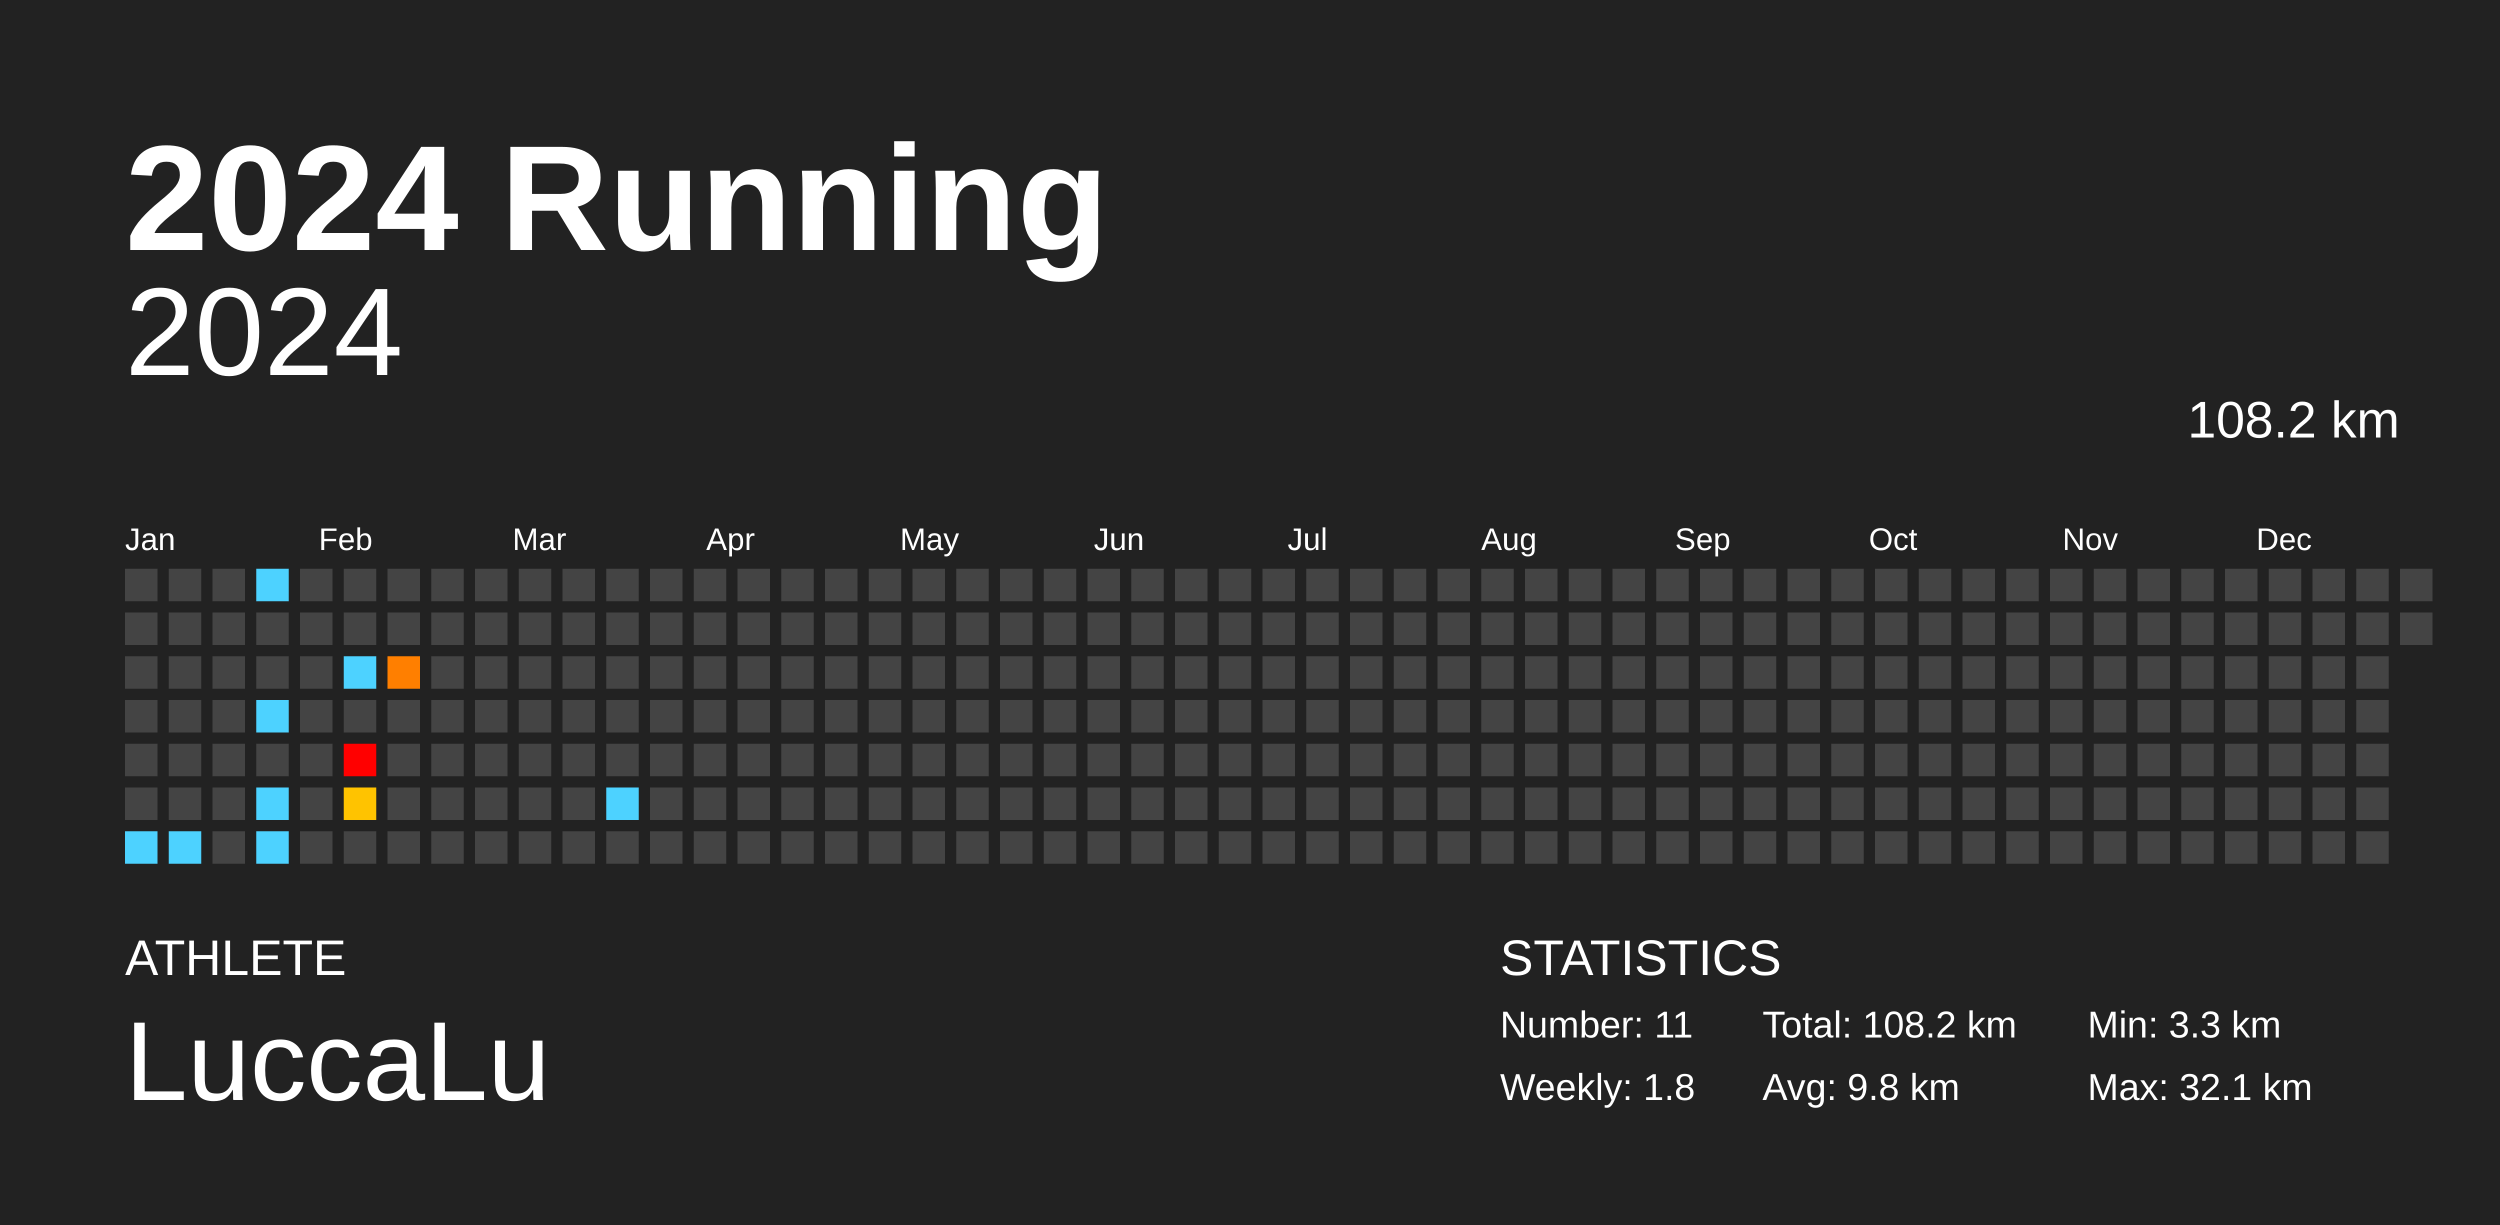
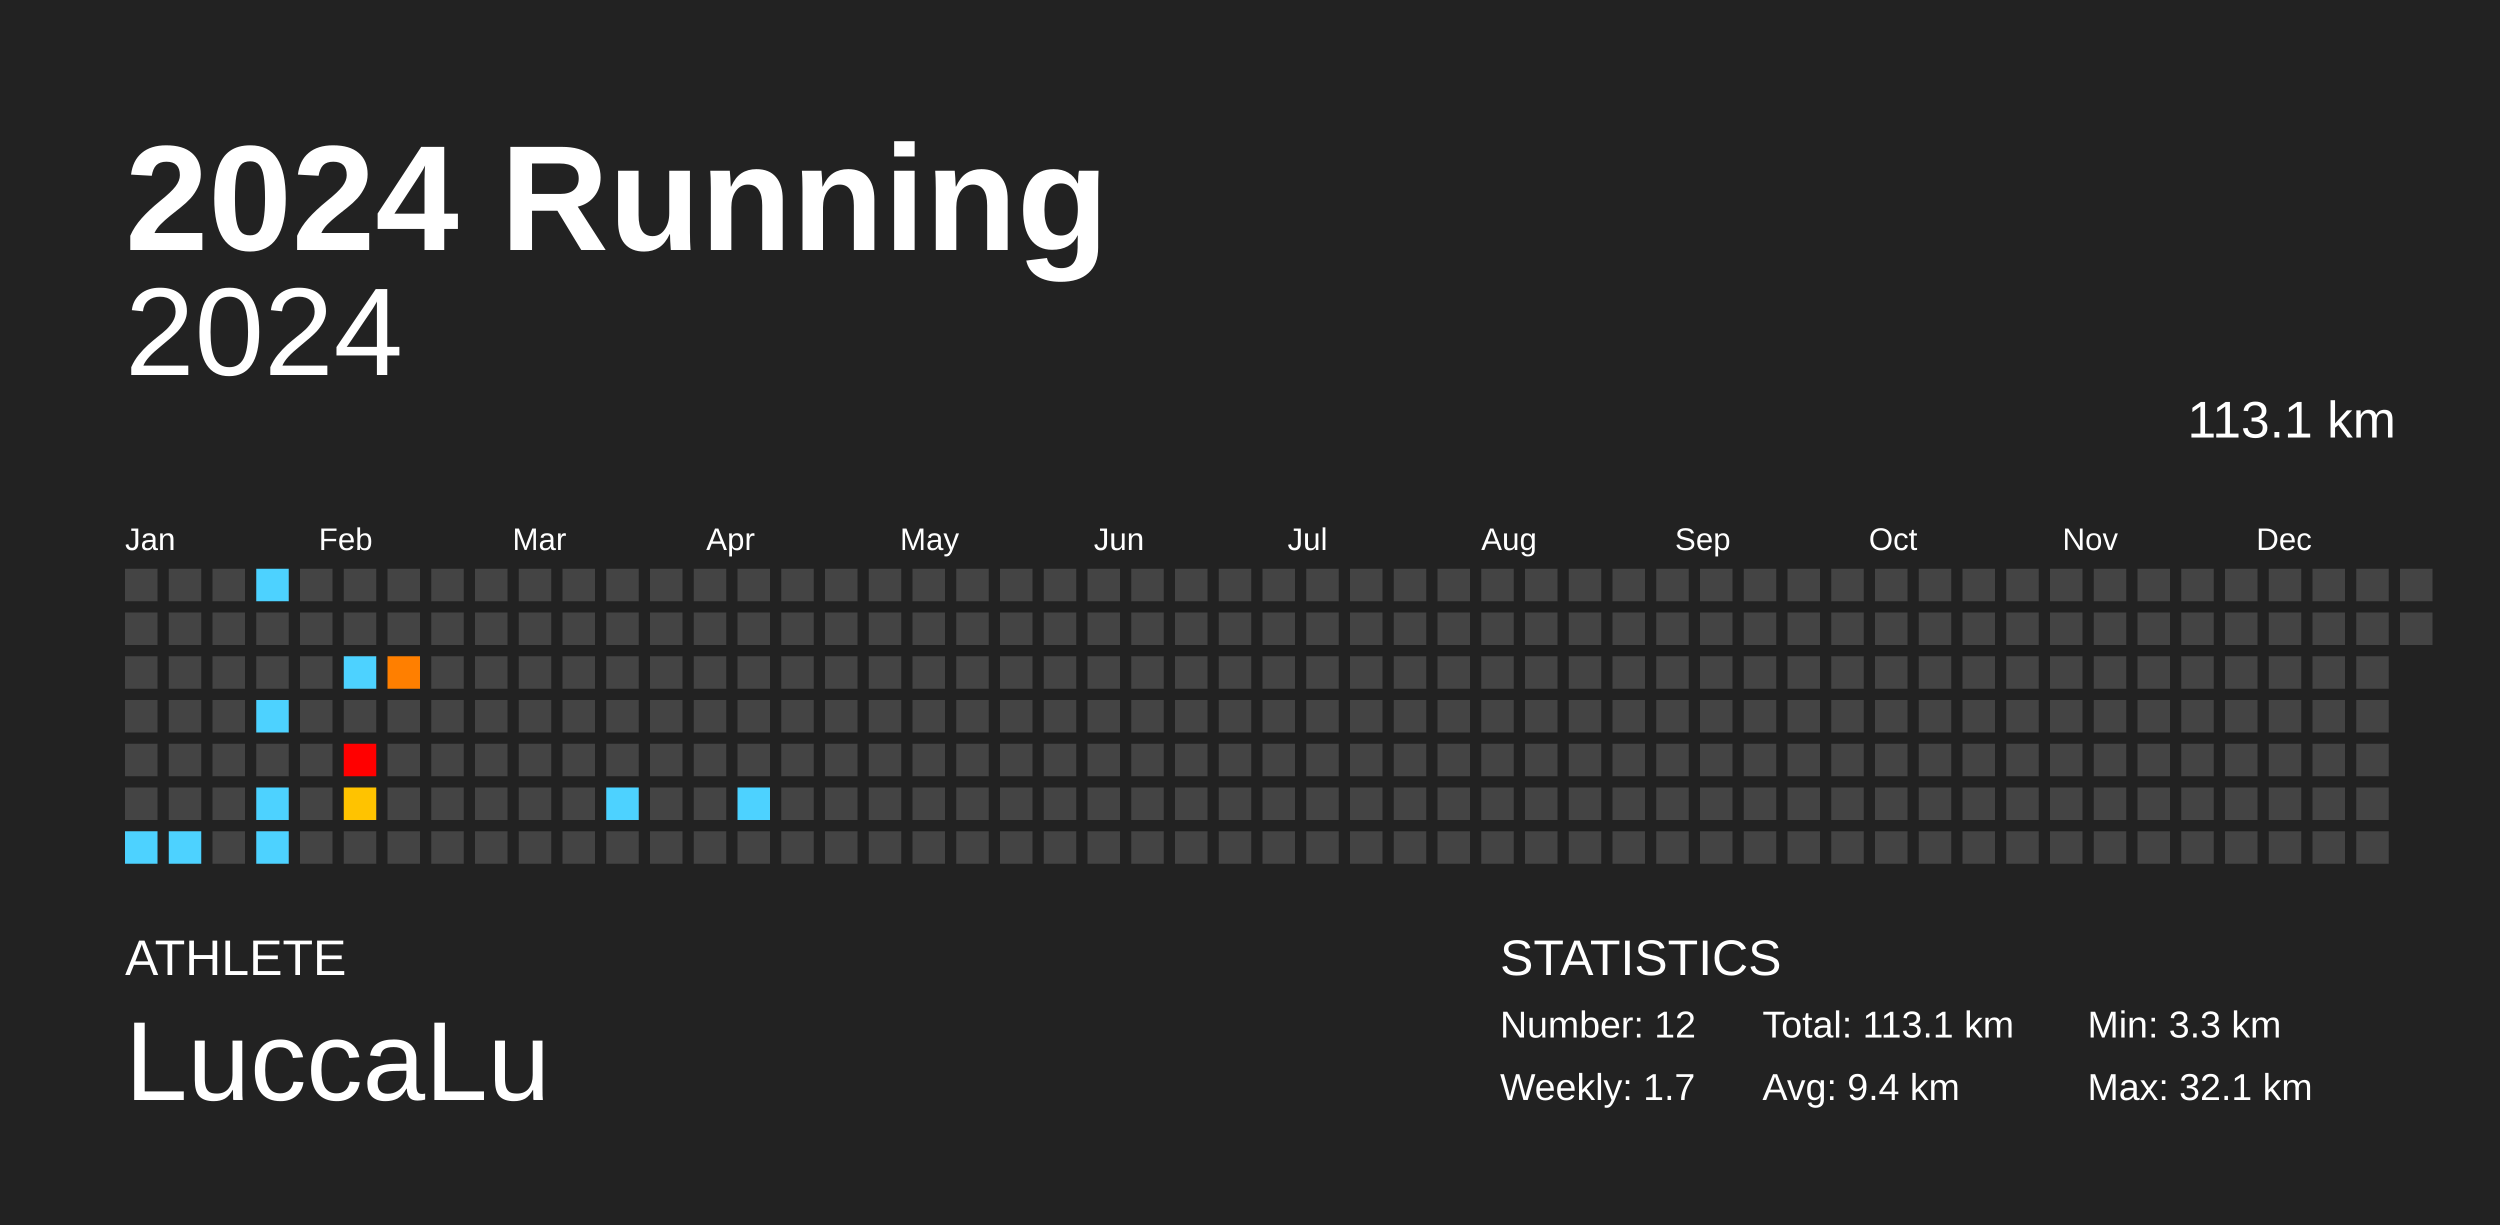
<svg xmlns="http://www.w3.org/2000/svg" baseProfile="full" height="98mm" version="1.1" viewBox="0,0,200,98" width="200mm">
  <defs />
  <rect fill="#222222" height="98" width="200" x="0" y="0" />
  <text fill="#FFFFFF" style="font-size:12px; font-family:Arial; font-weight:bold;" x="10" y="20">2024 Running</text>
  <text fill="#FFFFFF" style="font-size:4px; font-family:Arial" x="10" y="78">ATHLETE</text>
  <text fill="#FFFFFF" style="font-size:9px; font-family:Arial" x="10" y="88">LuccaLu</text>
  <text fill="#FFFFFF" style="font-size:4px; font-family:Arial" x="120" y="78">STATISTICS</text>
-   <text fill="#FFFFFF" style="font-size:3px; font-family:Arial" x="120" y="83">Number: 11</text>
-   <text fill="#FFFFFF" style="font-size:3px; font-family:Arial" x="120" y="88">Weekly: 1.8</text>
-   <text fill="#FFFFFF" style="font-size:3px; font-family:Arial" x="141" y="83">Total: 108.2 km</text>
-   <text fill="#FFFFFF" style="font-size:3px; font-family:Arial" x="141" y="88">Avg: 9.8 km</text>
+   <text fill="#FFFFFF" style="font-size:3px; font-family:Arial" x="120" y="83">Number: 12</text>
+   <text fill="#FFFFFF" style="font-size:3px; font-family:Arial" x="120" y="88">Weekly: 1.7</text>
+   <text fill="#FFFFFF" style="font-size:3px; font-family:Arial" x="141" y="83">Total: 113.1 km</text>
+   <text fill="#FFFFFF" style="font-size:3px; font-family:Arial" x="141" y="88">Avg: 9.4 km</text>
  <text fill="#FFFFFF" style="font-size:3px; font-family:Arial" x="167" y="83">Min: 3.3 km</text>
  <text fill="#FFFFFF" style="font-size:3px; font-family:Arial" x="167" y="88">Max: 32.1 km</text>
  <text alignment-baseline="hanging" fill="#FFFFFF" style="font-size:10.0px; font-family:Arial;" x="10" y="30">2024</text>
-   <text alignment-baseline="hanging" fill="#FFFFFF" style="font-size:4.125px; font-family:Arial;" x="175" y="35">108.2 km</text>
+   <text alignment-baseline="hanging" fill="#FFFFFF" style="font-size:4.125px; font-family:Arial;" x="175" y="35">113.1 km</text>
  <text fill="#FFFFFF" style="font-size:2.5px; font-family:Arial" x="10.0" y="44">Jan</text>
  <text fill="#FFFFFF" style="font-size:2.5px; font-family:Arial" x="25.5" y="44">Feb</text>
  <text fill="#FFFFFF" style="font-size:2.5px; font-family:Arial" x="41.0" y="44">Mar</text>
  <text fill="#FFFFFF" style="font-size:2.5px; font-family:Arial" x="56.5" y="44">Apr</text>
  <text fill="#FFFFFF" style="font-size:2.5px; font-family:Arial" x="72.0" y="44">May</text>
  <text fill="#FFFFFF" style="font-size:2.5px; font-family:Arial" x="87.5" y="44">Jun</text>
  <text fill="#FFFFFF" style="font-size:2.5px; font-family:Arial" x="103.0" y="44">Jul</text>
  <text fill="#FFFFFF" style="font-size:2.5px; font-family:Arial" x="118.5" y="44">Aug</text>
  <text fill="#FFFFFF" style="font-size:2.5px; font-family:Arial" x="134.0" y="44">Sep</text>
  <text fill="#FFFFFF" style="font-size:2.5px; font-family:Arial" x="149.5" y="44">Oct</text>
  <text fill="#FFFFFF" style="font-size:2.5px; font-family:Arial" x="165.0" y="44">Nov</text>
  <text fill="#FFFFFF" style="font-size:2.5px; font-family:Arial" x="180.5" y="44">Dec</text>
  <rect fill="#444444" height="2.6" width="2.6" x="10.0" y="45.5" />
  <rect fill="#444444" height="2.6" width="2.6" x="10.0" y="49.0" />
  <rect fill="#444444" height="2.6" width="2.6" x="10.0" y="52.5" />
  <rect fill="#444444" height="2.6" width="2.6" x="10.0" y="56.0" />
  <rect fill="#444444" height="2.6" width="2.6" x="10.0" y="59.5" />
  <rect fill="#444444" height="2.6" width="2.6" x="10.0" y="63.0" />
  <rect fill="#4dd2ff" height="2.6" width="2.6" x="10.0" y="66.5" />
  <rect fill="#444444" height="2.6" width="2.6" x="13.5" y="45.5" />
  <rect fill="#444444" height="2.6" width="2.6" x="13.5" y="49.0" />
  <rect fill="#444444" height="2.6" width="2.6" x="13.5" y="52.5" />
  <rect fill="#444444" height="2.6" width="2.6" x="13.5" y="56.0" />
  <rect fill="#444444" height="2.6" width="2.6" x="13.5" y="59.5" />
  <rect fill="#444444" height="2.6" width="2.6" x="13.5" y="63.0" />
  <rect fill="#4dd2ff" height="2.6" width="2.6" x="13.5" y="66.5" />
  <rect fill="#444444" height="2.6" width="2.6" x="17.0" y="45.5" />
  <rect fill="#444444" height="2.6" width="2.6" x="17.0" y="49.0" />
  <rect fill="#444444" height="2.6" width="2.6" x="17.0" y="52.5" />
  <rect fill="#444444" height="2.6" width="2.6" x="17.0" y="56.0" />
  <rect fill="#444444" height="2.6" width="2.6" x="17.0" y="59.5" />
  <rect fill="#444444" height="2.6" width="2.6" x="17.0" y="63.0" />
  <rect fill="#444444" height="2.6" width="2.6" x="17.0" y="66.5" />
  <rect fill="#4dd2ff" height="2.6" width="2.6" x="20.5" y="45.5" />
  <rect fill="#444444" height="2.6" width="2.6" x="20.5" y="49.0" />
  <rect fill="#444444" height="2.6" width="2.6" x="20.5" y="52.5" />
  <rect fill="#4dd2ff" height="2.6" width="2.6" x="20.5" y="56.0" />
  <rect fill="#444444" height="2.6" width="2.6" x="20.5" y="59.5" />
  <rect fill="#4dd2ff" height="2.6" width="2.6" x="20.5" y="63.0" />
  <rect fill="#4dd2ff" height="2.6" width="2.6" x="20.5" y="66.5" />
  <rect fill="#444444" height="2.6" width="2.6" x="24.0" y="45.5" />
  <rect fill="#444444" height="2.6" width="2.6" x="24.0" y="49.0" />
  <rect fill="#444444" height="2.6" width="2.6" x="24.0" y="52.5" />
  <rect fill="#444444" height="2.6" width="2.6" x="24.0" y="56.0" />
  <rect fill="#444444" height="2.6" width="2.6" x="24.0" y="59.5" />
  <rect fill="#444444" height="2.6" width="2.6" x="24.0" y="63.0" />
  <rect fill="#444444" height="2.6" width="2.6" x="24.0" y="66.5" />
  <rect fill="#444444" height="2.6" width="2.6" x="27.5" y="45.5" />
  <rect fill="#444444" height="2.6" width="2.6" x="27.5" y="49.0" />
  <rect fill="#4dd2ff" height="2.6" width="2.6" x="27.5" y="52.5" />
  <rect fill="#444444" height="2.6" width="2.6" x="27.5" y="56.0" />
  <rect fill="red" height="2.6" width="2.6" x="27.5" y="59.5" />
  <rect fill="#ffc300" height="2.6" width="2.6" x="27.5" y="63.0" />
  <rect fill="#444444" height="2.6" width="2.6" x="27.5" y="66.5" />
  <rect fill="#444444" height="2.6" width="2.6" x="31.0" y="45.5" />
  <rect fill="#444444" height="2.6" width="2.6" x="31.0" y="49.0" />
  <rect fill="#ff7f00" height="2.6" width="2.6" x="31.0" y="52.5" />
  <rect fill="#444444" height="2.6" width="2.6" x="31.0" y="56.0" />
  <rect fill="#444444" height="2.6" width="2.6" x="31.0" y="59.5" />
  <rect fill="#444444" height="2.6" width="2.6" x="31.0" y="63.0" />
  <rect fill="#444444" height="2.6" width="2.6" x="31.0" y="66.5" />
  <rect fill="#444444" height="2.6" width="2.6" x="34.5" y="45.5" />
  <rect fill="#444444" height="2.6" width="2.6" x="34.5" y="49.0" />
  <rect fill="#444444" height="2.6" width="2.6" x="34.5" y="52.5" />
  <rect fill="#444444" height="2.6" width="2.6" x="34.5" y="56.0" />
  <rect fill="#444444" height="2.6" width="2.6" x="34.5" y="59.5" />
  <rect fill="#444444" height="2.6" width="2.6" x="34.5" y="63.0" />
  <rect fill="#444444" height="2.6" width="2.6" x="34.5" y="66.5" />
  <rect fill="#444444" height="2.6" width="2.6" x="38.0" y="45.5" />
  <rect fill="#444444" height="2.6" width="2.6" x="38.0" y="49.0" />
  <rect fill="#444444" height="2.6" width="2.6" x="38.0" y="52.5" />
  <rect fill="#444444" height="2.6" width="2.6" x="38.0" y="56.0" />
  <rect fill="#444444" height="2.6" width="2.6" x="38.0" y="59.5" />
  <rect fill="#444444" height="2.6" width="2.6" x="38.0" y="63.0" />
  <rect fill="#444444" height="2.6" width="2.6" x="38.0" y="66.5" />
  <rect fill="#444444" height="2.6" width="2.6" x="41.5" y="45.5" />
  <rect fill="#444444" height="2.6" width="2.6" x="41.5" y="49.0" />
  <rect fill="#444444" height="2.6" width="2.6" x="41.5" y="52.5" />
  <rect fill="#444444" height="2.6" width="2.6" x="41.5" y="56.0" />
  <rect fill="#444444" height="2.6" width="2.6" x="41.5" y="59.5" />
  <rect fill="#444444" height="2.6" width="2.6" x="41.5" y="63.0" />
  <rect fill="#444444" height="2.6" width="2.6" x="41.5" y="66.5" />
  <rect fill="#444444" height="2.6" width="2.6" x="45.0" y="45.5" />
  <rect fill="#444444" height="2.6" width="2.6" x="45.0" y="49.0" />
  <rect fill="#444444" height="2.6" width="2.6" x="45.0" y="52.5" />
  <rect fill="#444444" height="2.6" width="2.6" x="45.0" y="56.0" />
  <rect fill="#444444" height="2.6" width="2.6" x="45.0" y="59.5" />
  <rect fill="#444444" height="2.6" width="2.6" x="45.0" y="63.0" />
  <rect fill="#444444" height="2.6" width="2.6" x="45.0" y="66.5" />
  <rect fill="#444444" height="2.6" width="2.6" x="48.5" y="45.5" />
  <rect fill="#444444" height="2.6" width="2.6" x="48.5" y="49.0" />
  <rect fill="#444444" height="2.6" width="2.6" x="48.5" y="52.5" />
  <rect fill="#444444" height="2.6" width="2.6" x="48.5" y="56.0" />
  <rect fill="#444444" height="2.6" width="2.6" x="48.5" y="59.5" />
  <rect fill="#4dd2ff" height="2.6" width="2.6" x="48.5" y="63.0" />
  <rect fill="#444444" height="2.6" width="2.6" x="48.5" y="66.5" />
  <rect fill="#444444" height="2.6" width="2.6" x="52.0" y="45.5" />
  <rect fill="#444444" height="2.6" width="2.6" x="52.0" y="49.0" />
  <rect fill="#444444" height="2.6" width="2.6" x="52.0" y="52.5" />
  <rect fill="#444444" height="2.6" width="2.6" x="52.0" y="56.0" />
  <rect fill="#444444" height="2.6" width="2.6" x="52.0" y="59.5" />
  <rect fill="#444444" height="2.6" width="2.6" x="52.0" y="63.0" />
  <rect fill="#444444" height="2.6" width="2.6" x="52.0" y="66.5" />
  <rect fill="#444444" height="2.6" width="2.6" x="55.5" y="45.5" />
  <rect fill="#444444" height="2.6" width="2.6" x="55.5" y="49.0" />
  <rect fill="#444444" height="2.6" width="2.6" x="55.5" y="52.5" />
  <rect fill="#444444" height="2.6" width="2.6" x="55.5" y="56.0" />
  <rect fill="#444444" height="2.6" width="2.6" x="55.5" y="59.5" />
  <rect fill="#444444" height="2.6" width="2.6" x="55.5" y="63.0" />
  <rect fill="#444444" height="2.6" width="2.6" x="55.5" y="66.5" />
  <rect fill="#444444" height="2.6" width="2.6" x="59.0" y="45.5" />
  <rect fill="#444444" height="2.6" width="2.6" x="59.0" y="49.0" />
  <rect fill="#444444" height="2.6" width="2.6" x="59.0" y="52.5" />
  <rect fill="#444444" height="2.6" width="2.6" x="59.0" y="56.0" />
  <rect fill="#444444" height="2.6" width="2.6" x="59.0" y="59.5" />
-   <rect fill="#444444" height="2.6" width="2.6" x="59.0" y="63.0" />
+   <rect fill="#4dd2ff" height="2.6" width="2.6" x="59.0" y="63.0" />
  <rect fill="#444444" height="2.6" width="2.6" x="59.0" y="66.5" />
  <rect fill="#444444" height="2.6" width="2.6" x="62.5" y="45.5" />
  <rect fill="#444444" height="2.6" width="2.6" x="62.5" y="49.0" />
  <rect fill="#444444" height="2.6" width="2.6" x="62.5" y="52.5" />
  <rect fill="#444444" height="2.6" width="2.6" x="62.5" y="56.0" />
  <rect fill="#444444" height="2.6" width="2.6" x="62.5" y="59.5" />
  <rect fill="#444444" height="2.6" width="2.6" x="62.5" y="63.0" />
  <rect fill="#444444" height="2.6" width="2.6" x="62.5" y="66.5" />
  <rect fill="#444444" height="2.6" width="2.6" x="66.0" y="45.5" />
  <rect fill="#444444" height="2.6" width="2.6" x="66.0" y="49.0" />
  <rect fill="#444444" height="2.6" width="2.6" x="66.0" y="52.5" />
  <rect fill="#444444" height="2.6" width="2.6" x="66.0" y="56.0" />
  <rect fill="#444444" height="2.6" width="2.6" x="66.0" y="59.5" />
  <rect fill="#444444" height="2.6" width="2.6" x="66.0" y="63.0" />
  <rect fill="#444444" height="2.6" width="2.6" x="66.0" y="66.5" />
  <rect fill="#444444" height="2.6" width="2.6" x="69.5" y="45.5" />
  <rect fill="#444444" height="2.6" width="2.6" x="69.5" y="49.0" />
  <rect fill="#444444" height="2.6" width="2.6" x="69.5" y="52.5" />
  <rect fill="#444444" height="2.6" width="2.6" x="69.5" y="56.0" />
  <rect fill="#444444" height="2.6" width="2.6" x="69.5" y="59.5" />
  <rect fill="#444444" height="2.6" width="2.6" x="69.5" y="63.0" />
  <rect fill="#444444" height="2.6" width="2.6" x="69.5" y="66.5" />
  <rect fill="#444444" height="2.6" width="2.6" x="73.0" y="45.5" />
  <rect fill="#444444" height="2.6" width="2.6" x="73.0" y="49.0" />
  <rect fill="#444444" height="2.6" width="2.6" x="73.0" y="52.5" />
  <rect fill="#444444" height="2.6" width="2.6" x="73.0" y="56.0" />
  <rect fill="#444444" height="2.6" width="2.6" x="73.0" y="59.5" />
  <rect fill="#444444" height="2.6" width="2.6" x="73.0" y="63.0" />
  <rect fill="#444444" height="2.6" width="2.6" x="73.0" y="66.5" />
  <rect fill="#444444" height="2.6" width="2.6" x="76.5" y="45.5" />
  <rect fill="#444444" height="2.6" width="2.6" x="76.5" y="49.0" />
  <rect fill="#444444" height="2.6" width="2.6" x="76.5" y="52.5" />
  <rect fill="#444444" height="2.6" width="2.6" x="76.5" y="56.0" />
  <rect fill="#444444" height="2.6" width="2.6" x="76.5" y="59.5" />
  <rect fill="#444444" height="2.6" width="2.6" x="76.5" y="63.0" />
  <rect fill="#444444" height="2.6" width="2.6" x="76.5" y="66.5" />
  <rect fill="#444444" height="2.6" width="2.6" x="80.0" y="45.5" />
  <rect fill="#444444" height="2.6" width="2.6" x="80.0" y="49.0" />
  <rect fill="#444444" height="2.6" width="2.6" x="80.0" y="52.5" />
  <rect fill="#444444" height="2.6" width="2.6" x="80.0" y="56.0" />
  <rect fill="#444444" height="2.6" width="2.6" x="80.0" y="59.5" />
  <rect fill="#444444" height="2.6" width="2.6" x="80.0" y="63.0" />
  <rect fill="#444444" height="2.6" width="2.6" x="80.0" y="66.5" />
  <rect fill="#444444" height="2.6" width="2.6" x="83.5" y="45.5" />
  <rect fill="#444444" height="2.6" width="2.6" x="83.5" y="49.0" />
  <rect fill="#444444" height="2.6" width="2.6" x="83.5" y="52.5" />
  <rect fill="#444444" height="2.6" width="2.6" x="83.5" y="56.0" />
  <rect fill="#444444" height="2.6" width="2.6" x="83.5" y="59.5" />
  <rect fill="#444444" height="2.6" width="2.6" x="83.5" y="63.0" />
  <rect fill="#444444" height="2.6" width="2.6" x="83.5" y="66.5" />
  <rect fill="#444444" height="2.6" width="2.6" x="87.0" y="45.5" />
  <rect fill="#444444" height="2.6" width="2.6" x="87.0" y="49.0" />
  <rect fill="#444444" height="2.6" width="2.6" x="87.0" y="52.5" />
  <rect fill="#444444" height="2.6" width="2.6" x="87.0" y="56.0" />
  <rect fill="#444444" height="2.6" width="2.6" x="87.0" y="59.5" />
  <rect fill="#444444" height="2.6" width="2.6" x="87.0" y="63.0" />
  <rect fill="#444444" height="2.6" width="2.6" x="87.0" y="66.5" />
  <rect fill="#444444" height="2.6" width="2.6" x="90.5" y="45.5" />
  <rect fill="#444444" height="2.6" width="2.6" x="90.5" y="49.0" />
  <rect fill="#444444" height="2.6" width="2.6" x="90.5" y="52.5" />
  <rect fill="#444444" height="2.6" width="2.6" x="90.5" y="56.0" />
  <rect fill="#444444" height="2.6" width="2.6" x="90.5" y="59.5" />
  <rect fill="#444444" height="2.6" width="2.6" x="90.5" y="63.0" />
  <rect fill="#444444" height="2.6" width="2.6" x="90.5" y="66.5" />
  <rect fill="#444444" height="2.6" width="2.6" x="94.0" y="45.5" />
  <rect fill="#444444" height="2.6" width="2.6" x="94.0" y="49.0" />
  <rect fill="#444444" height="2.6" width="2.6" x="94.0" y="52.5" />
  <rect fill="#444444" height="2.6" width="2.6" x="94.0" y="56.0" />
  <rect fill="#444444" height="2.6" width="2.6" x="94.0" y="59.5" />
  <rect fill="#444444" height="2.6" width="2.6" x="94.0" y="63.0" />
  <rect fill="#444444" height="2.6" width="2.6" x="94.0" y="66.5" />
  <rect fill="#444444" height="2.6" width="2.6" x="97.5" y="45.5" />
  <rect fill="#444444" height="2.6" width="2.6" x="97.5" y="49.0" />
  <rect fill="#444444" height="2.6" width="2.6" x="97.5" y="52.5" />
  <rect fill="#444444" height="2.6" width="2.6" x="97.5" y="56.0" />
  <rect fill="#444444" height="2.6" width="2.6" x="97.5" y="59.5" />
  <rect fill="#444444" height="2.6" width="2.6" x="97.5" y="63.0" />
  <rect fill="#444444" height="2.6" width="2.6" x="97.5" y="66.5" />
  <rect fill="#444444" height="2.6" width="2.6" x="101.0" y="45.5" />
  <rect fill="#444444" height="2.6" width="2.6" x="101.0" y="49.0" />
  <rect fill="#444444" height="2.6" width="2.6" x="101.0" y="52.5" />
  <rect fill="#444444" height="2.6" width="2.6" x="101.0" y="56.0" />
  <rect fill="#444444" height="2.6" width="2.6" x="101.0" y="59.5" />
  <rect fill="#444444" height="2.6" width="2.6" x="101.0" y="63.0" />
  <rect fill="#444444" height="2.6" width="2.6" x="101.0" y="66.5" />
  <rect fill="#444444" height="2.6" width="2.6" x="104.5" y="45.5" />
  <rect fill="#444444" height="2.6" width="2.6" x="104.5" y="49.0" />
  <rect fill="#444444" height="2.6" width="2.6" x="104.5" y="52.5" />
  <rect fill="#444444" height="2.6" width="2.6" x="104.5" y="56.0" />
  <rect fill="#444444" height="2.6" width="2.6" x="104.5" y="59.5" />
  <rect fill="#444444" height="2.6" width="2.6" x="104.5" y="63.0" />
  <rect fill="#444444" height="2.6" width="2.6" x="104.5" y="66.5" />
  <rect fill="#444444" height="2.6" width="2.6" x="108.0" y="45.5" />
  <rect fill="#444444" height="2.6" width="2.6" x="108.0" y="49.0" />
  <rect fill="#444444" height="2.6" width="2.6" x="108.0" y="52.5" />
  <rect fill="#444444" height="2.6" width="2.6" x="108.0" y="56.0" />
  <rect fill="#444444" height="2.6" width="2.6" x="108.0" y="59.5" />
  <rect fill="#444444" height="2.6" width="2.6" x="108.0" y="63.0" />
  <rect fill="#444444" height="2.6" width="2.6" x="108.0" y="66.5" />
  <rect fill="#444444" height="2.6" width="2.6" x="111.5" y="45.5" />
  <rect fill="#444444" height="2.6" width="2.6" x="111.5" y="49.0" />
  <rect fill="#444444" height="2.6" width="2.6" x="111.5" y="52.5" />
  <rect fill="#444444" height="2.6" width="2.6" x="111.5" y="56.0" />
  <rect fill="#444444" height="2.6" width="2.6" x="111.5" y="59.5" />
  <rect fill="#444444" height="2.6" width="2.6" x="111.5" y="63.0" />
  <rect fill="#444444" height="2.6" width="2.6" x="111.5" y="66.5" />
  <rect fill="#444444" height="2.6" width="2.6" x="115.0" y="45.5" />
  <rect fill="#444444" height="2.6" width="2.6" x="115.0" y="49.0" />
  <rect fill="#444444" height="2.6" width="2.6" x="115.0" y="52.5" />
  <rect fill="#444444" height="2.6" width="2.6" x="115.0" y="56.0" />
  <rect fill="#444444" height="2.6" width="2.6" x="115.0" y="59.5" />
  <rect fill="#444444" height="2.6" width="2.6" x="115.0" y="63.0" />
  <rect fill="#444444" height="2.6" width="2.6" x="115.0" y="66.5" />
  <rect fill="#444444" height="2.6" width="2.6" x="118.5" y="45.5" />
  <rect fill="#444444" height="2.6" width="2.6" x="118.5" y="49.0" />
  <rect fill="#444444" height="2.6" width="2.6" x="118.5" y="52.5" />
  <rect fill="#444444" height="2.6" width="2.6" x="118.5" y="56.0" />
  <rect fill="#444444" height="2.6" width="2.6" x="118.5" y="59.5" />
  <rect fill="#444444" height="2.6" width="2.6" x="118.5" y="63.0" />
  <rect fill="#444444" height="2.6" width="2.6" x="118.5" y="66.5" />
  <rect fill="#444444" height="2.6" width="2.6" x="122.0" y="45.5" />
  <rect fill="#444444" height="2.6" width="2.6" x="122.0" y="49.0" />
  <rect fill="#444444" height="2.6" width="2.6" x="122.0" y="52.5" />
  <rect fill="#444444" height="2.6" width="2.6" x="122.0" y="56.0" />
  <rect fill="#444444" height="2.6" width="2.6" x="122.0" y="59.5" />
  <rect fill="#444444" height="2.6" width="2.6" x="122.0" y="63.0" />
  <rect fill="#444444" height="2.6" width="2.6" x="122.0" y="66.5" />
  <rect fill="#444444" height="2.6" width="2.6" x="125.5" y="45.5" />
  <rect fill="#444444" height="2.6" width="2.6" x="125.5" y="49.0" />
  <rect fill="#444444" height="2.6" width="2.6" x="125.5" y="52.5" />
  <rect fill="#444444" height="2.6" width="2.6" x="125.5" y="56.0" />
  <rect fill="#444444" height="2.6" width="2.6" x="125.5" y="59.5" />
  <rect fill="#444444" height="2.6" width="2.6" x="125.5" y="63.0" />
  <rect fill="#444444" height="2.6" width="2.6" x="125.5" y="66.5" />
  <rect fill="#444444" height="2.6" width="2.6" x="129.0" y="45.5" />
  <rect fill="#444444" height="2.6" width="2.6" x="129.0" y="49.0" />
  <rect fill="#444444" height="2.6" width="2.6" x="129.0" y="52.5" />
  <rect fill="#444444" height="2.6" width="2.6" x="129.0" y="56.0" />
  <rect fill="#444444" height="2.6" width="2.6" x="129.0" y="59.5" />
  <rect fill="#444444" height="2.6" width="2.6" x="129.0" y="63.0" />
  <rect fill="#444444" height="2.6" width="2.6" x="129.0" y="66.5" />
  <rect fill="#444444" height="2.6" width="2.6" x="132.5" y="45.5" />
  <rect fill="#444444" height="2.6" width="2.6" x="132.5" y="49.0" />
  <rect fill="#444444" height="2.6" width="2.6" x="132.5" y="52.5" />
  <rect fill="#444444" height="2.6" width="2.6" x="132.5" y="56.0" />
  <rect fill="#444444" height="2.6" width="2.6" x="132.5" y="59.5" />
  <rect fill="#444444" height="2.6" width="2.6" x="132.5" y="63.0" />
  <rect fill="#444444" height="2.6" width="2.6" x="132.5" y="66.5" />
  <rect fill="#444444" height="2.6" width="2.6" x="136.0" y="45.5" />
  <rect fill="#444444" height="2.6" width="2.6" x="136.0" y="49.0" />
  <rect fill="#444444" height="2.6" width="2.6" x="136.0" y="52.5" />
  <rect fill="#444444" height="2.6" width="2.6" x="136.0" y="56.0" />
  <rect fill="#444444" height="2.6" width="2.6" x="136.0" y="59.5" />
  <rect fill="#444444" height="2.6" width="2.6" x="136.0" y="63.0" />
  <rect fill="#444444" height="2.6" width="2.6" x="136.0" y="66.5" />
  <rect fill="#444444" height="2.6" width="2.6" x="139.5" y="45.5" />
  <rect fill="#444444" height="2.6" width="2.6" x="139.5" y="49.0" />
  <rect fill="#444444" height="2.6" width="2.6" x="139.5" y="52.5" />
  <rect fill="#444444" height="2.6" width="2.6" x="139.5" y="56.0" />
  <rect fill="#444444" height="2.6" width="2.6" x="139.5" y="59.5" />
  <rect fill="#444444" height="2.6" width="2.6" x="139.5" y="63.0" />
  <rect fill="#444444" height="2.6" width="2.6" x="139.5" y="66.5" />
  <rect fill="#444444" height="2.6" width="2.6" x="143.0" y="45.5" />
  <rect fill="#444444" height="2.6" width="2.6" x="143.0" y="49.0" />
  <rect fill="#444444" height="2.6" width="2.6" x="143.0" y="52.5" />
  <rect fill="#444444" height="2.6" width="2.6" x="143.0" y="56.0" />
  <rect fill="#444444" height="2.6" width="2.6" x="143.0" y="59.5" />
  <rect fill="#444444" height="2.6" width="2.6" x="143.0" y="63.0" />
  <rect fill="#444444" height="2.6" width="2.6" x="143.0" y="66.5" />
  <rect fill="#444444" height="2.6" width="2.6" x="146.5" y="45.5" />
  <rect fill="#444444" height="2.6" width="2.6" x="146.5" y="49.0" />
  <rect fill="#444444" height="2.6" width="2.6" x="146.5" y="52.5" />
  <rect fill="#444444" height="2.6" width="2.6" x="146.5" y="56.0" />
  <rect fill="#444444" height="2.6" width="2.6" x="146.5" y="59.5" />
  <rect fill="#444444" height="2.6" width="2.6" x="146.5" y="63.0" />
  <rect fill="#444444" height="2.6" width="2.6" x="146.5" y="66.5" />
  <rect fill="#444444" height="2.6" width="2.6" x="150.0" y="45.5" />
  <rect fill="#444444" height="2.6" width="2.6" x="150.0" y="49.0" />
  <rect fill="#444444" height="2.6" width="2.6" x="150.0" y="52.5" />
  <rect fill="#444444" height="2.6" width="2.6" x="150.0" y="56.0" />
  <rect fill="#444444" height="2.6" width="2.6" x="150.0" y="59.5" />
  <rect fill="#444444" height="2.6" width="2.6" x="150.0" y="63.0" />
  <rect fill="#444444" height="2.6" width="2.6" x="150.0" y="66.5" />
  <rect fill="#444444" height="2.6" width="2.6" x="153.5" y="45.5" />
  <rect fill="#444444" height="2.6" width="2.6" x="153.5" y="49.0" />
  <rect fill="#444444" height="2.6" width="2.6" x="153.5" y="52.5" />
  <rect fill="#444444" height="2.6" width="2.6" x="153.5" y="56.0" />
  <rect fill="#444444" height="2.6" width="2.6" x="153.5" y="59.5" />
  <rect fill="#444444" height="2.6" width="2.6" x="153.5" y="63.0" />
  <rect fill="#444444" height="2.6" width="2.6" x="153.5" y="66.5" />
  <rect fill="#444444" height="2.6" width="2.6" x="157.0" y="45.5" />
  <rect fill="#444444" height="2.6" width="2.6" x="157.0" y="49.0" />
  <rect fill="#444444" height="2.6" width="2.6" x="157.0" y="52.5" />
  <rect fill="#444444" height="2.6" width="2.6" x="157.0" y="56.0" />
  <rect fill="#444444" height="2.6" width="2.6" x="157.0" y="59.5" />
  <rect fill="#444444" height="2.6" width="2.6" x="157.0" y="63.0" />
  <rect fill="#444444" height="2.6" width="2.6" x="157.0" y="66.5" />
  <rect fill="#444444" height="2.6" width="2.6" x="160.5" y="45.5" />
  <rect fill="#444444" height="2.6" width="2.6" x="160.5" y="49.0" />
  <rect fill="#444444" height="2.6" width="2.6" x="160.5" y="52.5" />
  <rect fill="#444444" height="2.6" width="2.6" x="160.5" y="56.0" />
  <rect fill="#444444" height="2.6" width="2.6" x="160.5" y="59.5" />
  <rect fill="#444444" height="2.6" width="2.6" x="160.5" y="63.0" />
  <rect fill="#444444" height="2.6" width="2.6" x="160.5" y="66.5" />
  <rect fill="#444444" height="2.6" width="2.6" x="164.0" y="45.5" />
  <rect fill="#444444" height="2.6" width="2.6" x="164.0" y="49.0" />
  <rect fill="#444444" height="2.6" width="2.6" x="164.0" y="52.5" />
  <rect fill="#444444" height="2.6" width="2.6" x="164.0" y="56.0" />
  <rect fill="#444444" height="2.6" width="2.6" x="164.0" y="59.5" />
  <rect fill="#444444" height="2.6" width="2.6" x="164.0" y="63.0" />
  <rect fill="#444444" height="2.6" width="2.6" x="164.0" y="66.5" />
  <rect fill="#444444" height="2.6" width="2.6" x="167.5" y="45.5" />
  <rect fill="#444444" height="2.6" width="2.6" x="167.5" y="49.0" />
  <rect fill="#444444" height="2.6" width="2.6" x="167.5" y="52.5" />
  <rect fill="#444444" height="2.6" width="2.6" x="167.5" y="56.0" />
  <rect fill="#444444" height="2.6" width="2.6" x="167.5" y="59.5" />
  <rect fill="#444444" height="2.6" width="2.6" x="167.5" y="63.0" />
  <rect fill="#444444" height="2.6" width="2.6" x="167.5" y="66.5" />
  <rect fill="#444444" height="2.6" width="2.6" x="171.0" y="45.5" />
  <rect fill="#444444" height="2.6" width="2.6" x="171.0" y="49.0" />
  <rect fill="#444444" height="2.6" width="2.6" x="171.0" y="52.5" />
  <rect fill="#444444" height="2.6" width="2.6" x="171.0" y="56.0" />
  <rect fill="#444444" height="2.6" width="2.6" x="171.0" y="59.5" />
  <rect fill="#444444" height="2.6" width="2.6" x="171.0" y="63.0" />
  <rect fill="#444444" height="2.6" width="2.6" x="171.0" y="66.5" />
  <rect fill="#444444" height="2.6" width="2.6" x="174.5" y="45.5" />
  <rect fill="#444444" height="2.6" width="2.6" x="174.5" y="49.0" />
  <rect fill="#444444" height="2.6" width="2.6" x="174.5" y="52.5" />
  <rect fill="#444444" height="2.6" width="2.6" x="174.5" y="56.0" />
  <rect fill="#444444" height="2.6" width="2.6" x="174.5" y="59.5" />
  <rect fill="#444444" height="2.6" width="2.6" x="174.5" y="63.0" />
  <rect fill="#444444" height="2.6" width="2.6" x="174.5" y="66.5" />
  <rect fill="#444444" height="2.6" width="2.6" x="178.0" y="45.5" />
  <rect fill="#444444" height="2.6" width="2.6" x="178.0" y="49.0" />
  <rect fill="#444444" height="2.6" width="2.6" x="178.0" y="52.5" />
  <rect fill="#444444" height="2.6" width="2.6" x="178.0" y="56.0" />
  <rect fill="#444444" height="2.6" width="2.6" x="178.0" y="59.5" />
  <rect fill="#444444" height="2.6" width="2.6" x="178.0" y="63.0" />
  <rect fill="#444444" height="2.6" width="2.6" x="178.0" y="66.5" />
  <rect fill="#444444" height="2.6" width="2.6" x="181.5" y="45.5" />
  <rect fill="#444444" height="2.6" width="2.6" x="181.5" y="49.0" />
  <rect fill="#444444" height="2.6" width="2.6" x="181.5" y="52.5" />
  <rect fill="#444444" height="2.6" width="2.6" x="181.5" y="56.0" />
  <rect fill="#444444" height="2.6" width="2.6" x="181.5" y="59.5" />
  <rect fill="#444444" height="2.6" width="2.6" x="181.5" y="63.0" />
  <rect fill="#444444" height="2.6" width="2.6" x="181.5" y="66.5" />
  <rect fill="#444444" height="2.6" width="2.6" x="185.0" y="45.5" />
  <rect fill="#444444" height="2.6" width="2.6" x="185.0" y="49.0" />
  <rect fill="#444444" height="2.6" width="2.6" x="185.0" y="52.5" />
  <rect fill="#444444" height="2.6" width="2.6" x="185.0" y="56.0" />
  <rect fill="#444444" height="2.6" width="2.6" x="185.0" y="59.5" />
  <rect fill="#444444" height="2.6" width="2.6" x="185.0" y="63.0" />
  <rect fill="#444444" height="2.6" width="2.6" x="185.0" y="66.5" />
  <rect fill="#444444" height="2.6" width="2.6" x="188.5" y="45.5" />
  <rect fill="#444444" height="2.6" width="2.6" x="188.5" y="49.0" />
  <rect fill="#444444" height="2.6" width="2.6" x="188.5" y="52.5" />
  <rect fill="#444444" height="2.6" width="2.6" x="188.5" y="56.0" />
  <rect fill="#444444" height="2.6" width="2.6" x="188.5" y="59.5" />
  <rect fill="#444444" height="2.6" width="2.6" x="188.5" y="63.0" />
  <rect fill="#444444" height="2.6" width="2.6" x="188.5" y="66.5" />
  <rect fill="#444444" height="2.6" width="2.6" x="192.0" y="45.5" />
  <rect fill="#444444" height="2.6" width="2.6" x="192.0" y="49.0" />
</svg>
